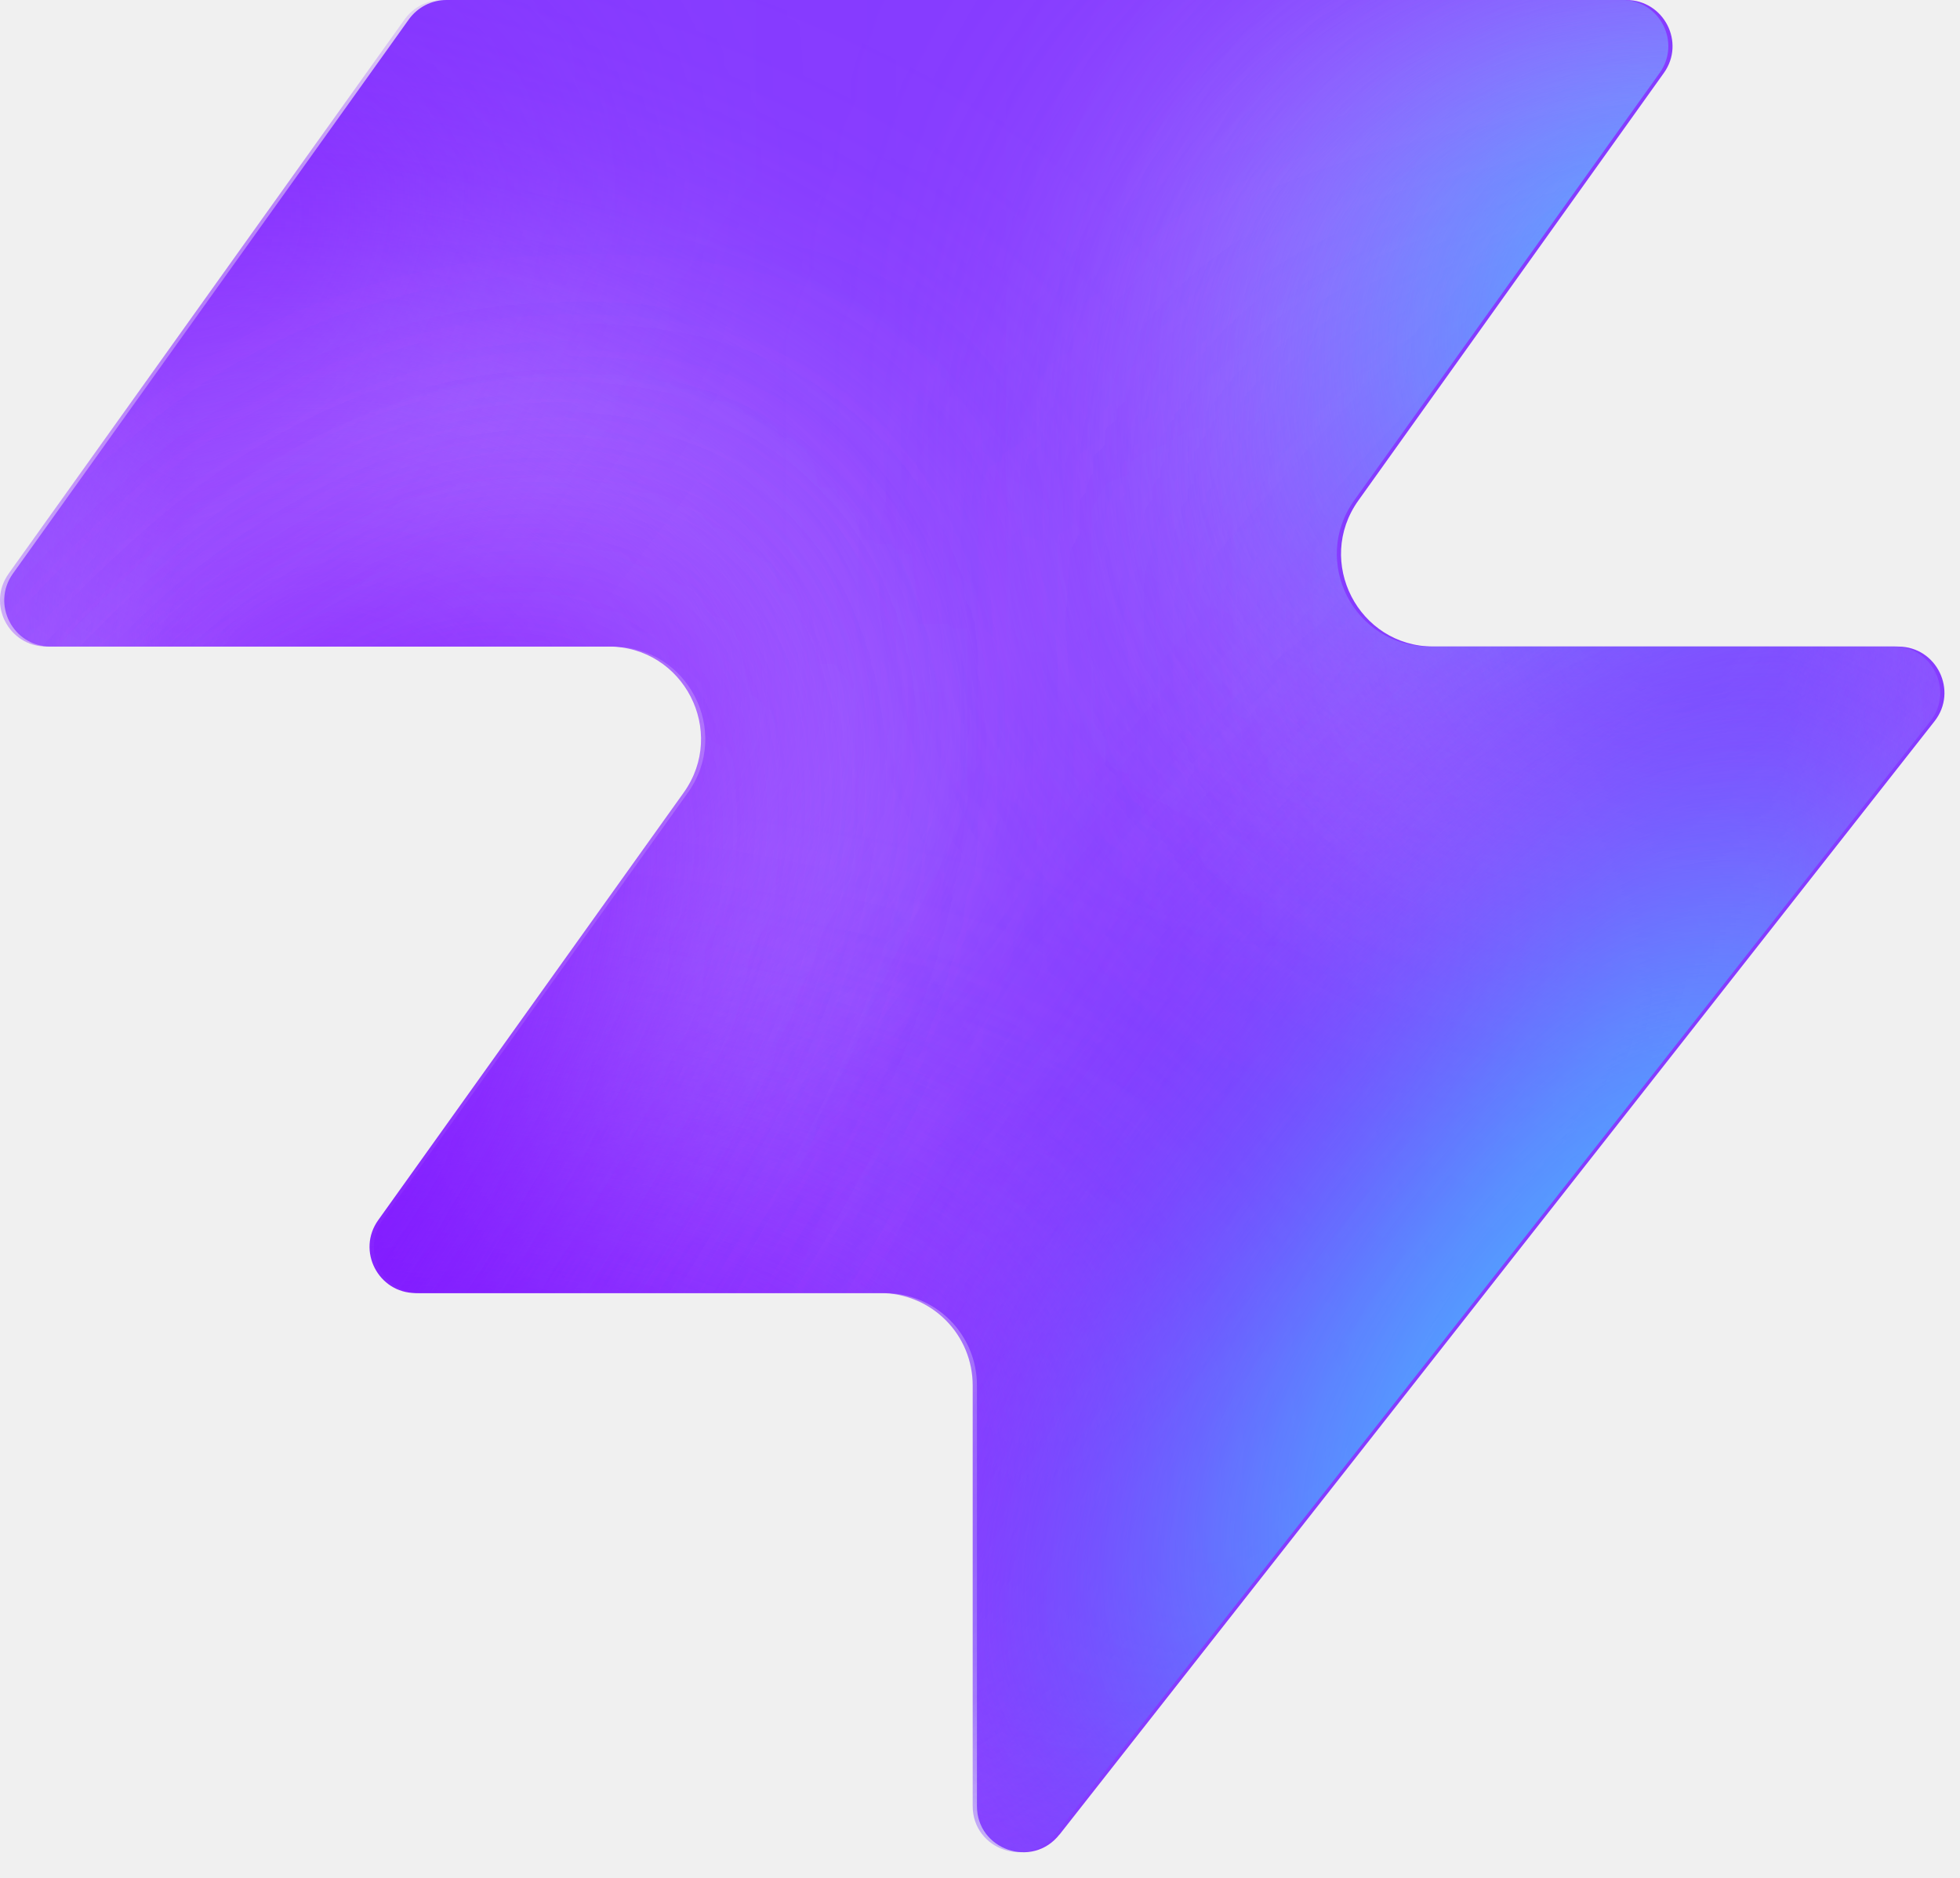
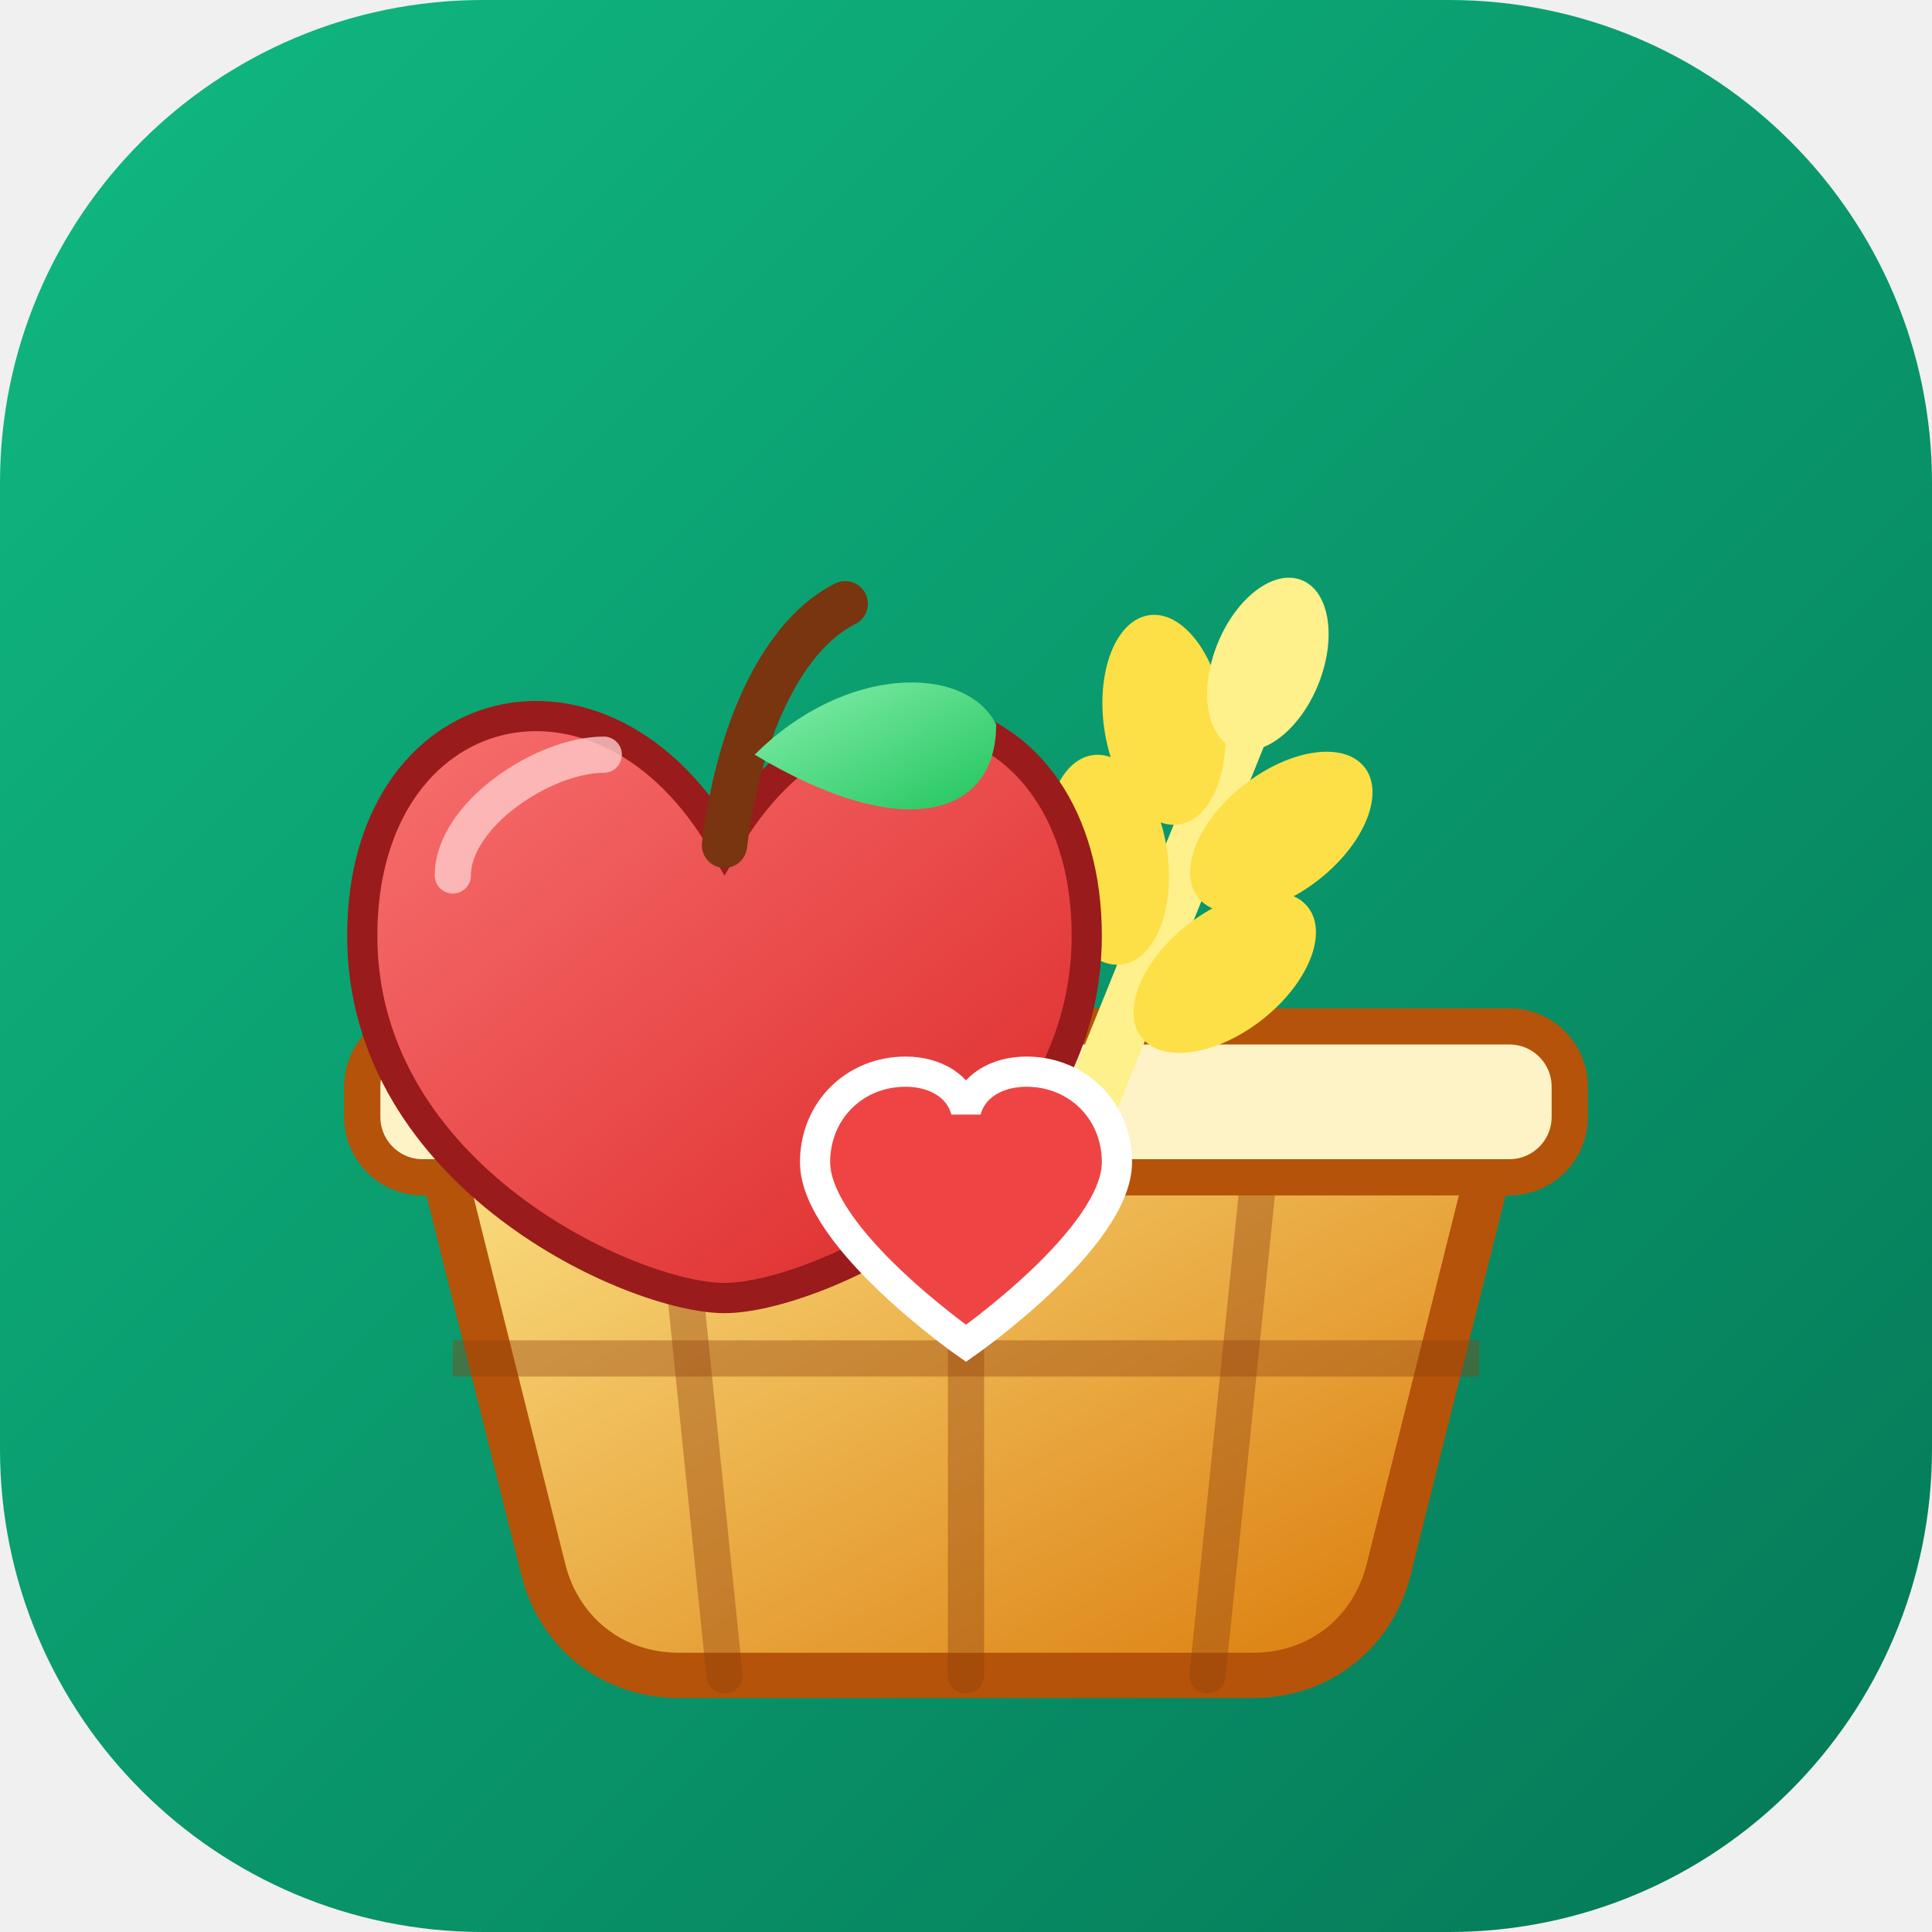
- <svg xmlns="http://www.w3.org/2000/svg" width="48" height="46" fill="none" viewBox="0 0 48 46">
-   <path fill="#863bff" d="M25.946 44.938c-.664.845-2.021.375-2.021-.698V33.937a2.26 2.26 0 0 0-2.262-2.262H10.287c-.92 0-1.456-1.04-.92-1.788l7.48-10.471c1.07-1.497 0-3.578-1.842-3.578H1.237c-.92 0-1.456-1.04-.92-1.788L10.013.474c.214-.297.556-.474.92-.474h28.894c.92 0 1.456 1.04.92 1.788l-7.48 10.471c-1.07 1.498 0 3.579 1.842 3.579h11.377c.943 0 1.473 1.088.89 1.83L25.947 44.94z" style="fill:#863bff;fill:color(display-p3 .525 .23 1);fill-opacity:1" />
-   <mask id="a" width="48" height="46" x="0" y="0" maskUnits="userSpaceOnUse" style="mask-type:alpha">
-     <path fill="#000" d="M25.842 44.938c-.664.844-2.021.375-2.021-.698V33.937a2.26 2.26 0 0 0-2.262-2.262H10.183c-.92 0-1.456-1.04-.92-1.788l7.48-10.471c1.07-1.498 0-3.579-1.842-3.579H1.133c-.92 0-1.456-1.04-.92-1.787L9.91.473c.214-.297.556-.474.92-.474h28.894c.92 0 1.456 1.04.92 1.788l-7.48 10.471c-1.07 1.498 0 3.578 1.842 3.578h11.377c.943 0 1.473 1.088.89 1.832L25.843 44.94z" style="fill:#000;fill-opacity:1" />
-   </mask>
-   <g mask="url(#a)">
-     <g filter="url(#b)">
-       <ellipse cx="5.508" cy="14.704" fill="#ede6ff" rx="5.508" ry="14.704" style="fill:#ede6ff;fill:color(display-p3 .927 .903 1);fill-opacity:1" transform="matrix(.00324 1 1 -.00324 -4.47 31.516)" />
-     </g>
-     <g filter="url(#c)">
-       <ellipse cx="10.399" cy="29.851" fill="#ede6ff" rx="10.399" ry="29.851" style="fill:#ede6ff;fill:color(display-p3 .927 .903 1);fill-opacity:1" transform="matrix(.00324 1 1 -.00324 -39.328 7.883)" />
-     </g>
-     <g filter="url(#d)">
-       <ellipse cx="5.508" cy="30.487" fill="#7e14ff" rx="5.508" ry="30.487" style="fill:#7e14ff;fill:color(display-p3 .492 .077 1);fill-opacity:1" transform="rotate(89.814 -25.913 -14.639)scale(1 -1)" />
-     </g>
-     <g filter="url(#e)">
-       <ellipse cx="5.508" cy="30.599" fill="#7e14ff" rx="5.508" ry="30.599" style="fill:#7e14ff;fill:color(display-p3 .492 .077 1);fill-opacity:1" transform="rotate(89.814 -32.644 -3.334)scale(1 -1)" />
-     </g>
-     <g filter="url(#f)">
-       <ellipse cx="5.508" cy="30.599" fill="#7e14ff" rx="5.508" ry="30.599" style="fill:#7e14ff;fill:color(display-p3 .492 .077 1);fill-opacity:1" transform="matrix(.00324 1 1 -.00324 -34.34 30.47)" />
-     </g>
-     <g filter="url(#g)">
-       <ellipse cx="14.072" cy="22.078" fill="#ede6ff" rx="14.072" ry="22.078" style="fill:#ede6ff;fill:color(display-p3 .927 .903 1);fill-opacity:1" transform="rotate(93.35 24.506 48.493)scale(-1 1)" />
-     </g>
-     <g filter="url(#h)">
-       <ellipse cx="3.47" cy="21.501" fill="#7e14ff" rx="3.47" ry="21.501" style="fill:#7e14ff;fill:color(display-p3 .492 .077 1);fill-opacity:1" transform="rotate(89.009 28.708 47.59)scale(-1 1)" />
-     </g>
-     <g filter="url(#i)">
-       <ellipse cx="3.47" cy="21.501" fill="#7e14ff" rx="3.47" ry="21.501" style="fill:#7e14ff;fill:color(display-p3 .492 .077 1);fill-opacity:1" transform="rotate(89.009 28.708 47.59)scale(-1 1)" />
-     </g>
-     <g filter="url(#j)">
-       <ellipse cx=".387" cy="8.972" fill="#7e14ff" rx="4.407" ry="29.108" style="fill:#7e14ff;fill:color(display-p3 .492 .077 1);fill-opacity:1" transform="rotate(39.51 .387 8.972)" />
-     </g>
-     <g filter="url(#k)">
-       <ellipse cx="47.523" cy="-6.092" fill="#7e14ff" rx="4.407" ry="29.108" style="fill:#7e14ff;fill:color(display-p3 .492 .077 1);fill-opacity:1" transform="rotate(37.892 47.523 -6.092)" />
-     </g>
-     <g filter="url(#l)">
-       <ellipse cx="41.412" cy="6.333" fill="#47bfff" rx="5.971" ry="9.665" style="fill:#47bfff;fill:color(display-p3 .28 .748 1);fill-opacity:1" transform="rotate(37.892 41.412 6.333)" />
-     </g>
-     <g filter="url(#m)">
-       <ellipse cx="-1.879" cy="38.332" fill="#7e14ff" rx="4.407" ry="29.108" style="fill:#7e14ff;fill:color(display-p3 .492 .077 1);fill-opacity:1" transform="rotate(37.892 -1.88 38.332)" />
-     </g>
-     <g filter="url(#n)">
-       <ellipse cx="-1.879" cy="38.332" fill="#7e14ff" rx="4.407" ry="29.108" style="fill:#7e14ff;fill:color(display-p3 .492 .077 1);fill-opacity:1" transform="rotate(37.892 -1.88 38.332)" />
-     </g>
-     <g filter="url(#o)">
-       <ellipse cx="35.651" cy="29.907" fill="#7e14ff" rx="4.407" ry="29.108" style="fill:#7e14ff;fill:color(display-p3 .492 .077 1);fill-opacity:1" transform="rotate(37.892 35.651 29.907)" />
-     </g>
-     <g filter="url(#p)">
-       <ellipse cx="38.418" cy="32.4" fill="#47bfff" rx="5.971" ry="15.297" style="fill:#47bfff;fill:color(display-p3 .28 .748 1);fill-opacity:1" transform="rotate(37.892 38.418 32.4)" />
-     </g>
+ <svg xmlns="http://www.w3.org/2000/svg" viewBox="0 0 64 64" width="64" height="64">
+   <defs>
+     <linearGradient id="bgGrad" x1="0%" y1="0%" x2="100%" y2="100%">
+       <stop offset="0%" stop-color="#10b981" />
+       <stop offset="100%" stop-color="#047857" />
+     </linearGradient>
+     <linearGradient id="appleGrad" x1="0%" y1="0%" x2="100%" y2="100%">
+       <stop offset="0%" stop-color="#f87171" />
+       <stop offset="100%" stop-color="#dc2626" />
+     </linearGradient>
+     <linearGradient id="leafGrad" x1="0%" y1="0%" x2="100%" y2="100%">
+       <stop offset="0%" stop-color="#86efac" />
+       <stop offset="100%" stop-color="#22c55e" />
+     </linearGradient>
+     <linearGradient id="basketGrad" x1="0%" y1="0%" x2="100%" y2="100%">
+       <stop offset="0%" stop-color="#fde68a" />
+       <stop offset="100%" stop-color="#d97706" />
+     </linearGradient>
+   </defs>
+   <rect width="64" height="64" rx="16" fill="url(#bgGrad)" />
+   <path d="M14 36 L18 52 C18.5 54 20.2 55.5 22.5 55.5 L41.5 55.5 C43.8 55.5 45.5 54 46 52 L50 36 Z" fill="url(#basketGrad)" stroke="#b45309" stroke-width="1.5" stroke-linejoin="round" />
+   <path d="M22 36 L24 55.5 M32 36 L32 55.5 M42 36 L40 55.5" stroke="#92400e" stroke-width="1.2" stroke-linecap="round" opacity="0.4" />
+   <path d="M15 45 L49 45" stroke="#92400e" stroke-width="1.2" opacity="0.4" />
+   <rect x="12" y="34" width="40" height="5" rx="2" fill="#fef3c7" stroke="#b45309" stroke-width="1.2" />
+   <g transform="translate(42, 22) rotate(22)">
+     <path d="M0 16 L0 0" stroke="#fef08a" stroke-width="1.8" stroke-linecap="round" />
+     <ellipse cx="-2.5" cy="3" rx="2" ry="3.5" fill="#fde047" transform="rotate(-30 -2.5 3)" />
+     <ellipse cx="2.5" cy="5" rx="2" ry="3.5" fill="#fde047" transform="rotate(30 2.5 5)" />
+     <ellipse cx="-2.5" cy="8" rx="2" ry="3.5" fill="#fde047" transform="rotate(-30 -2.5 8)" />
+     <ellipse cx="2.5" cy="10" rx="2" ry="3.5" fill="#fde047" transform="rotate(30 2.5 10)" />
+     <ellipse cx="0" cy="0" rx="1.8" ry="3" fill="#fef08a" />
  </g>
-   <defs>
-     <filter id="b" width="60.045" height="41.654" x="-19.77" y="16.149" color-interpolation-filters="sRGB" filterUnits="userSpaceOnUse">
-       <feFlood flood-opacity="0" result="BackgroundImageFix" />
-       <feBlend in="SourceGraphic" in2="BackgroundImageFix" result="shape" />
-       <feGaussianBlur result="effect1_foregroundBlur_2002_17158" stdDeviation="7.659" />
-     </filter>
-     <filter id="c" width="90.34" height="51.437" x="-54.613" y="-7.533" color-interpolation-filters="sRGB" filterUnits="userSpaceOnUse">
-       <feFlood flood-opacity="0" result="BackgroundImageFix" />
-       <feBlend in="SourceGraphic" in2="BackgroundImageFix" result="shape" />
-       <feGaussianBlur result="effect1_foregroundBlur_2002_17158" stdDeviation="7.659" />
-     </filter>
-     <filter id="d" width="79.355" height="29.4" x="-49.64" y="2.03" color-interpolation-filters="sRGB" filterUnits="userSpaceOnUse">
-       <feFlood flood-opacity="0" result="BackgroundImageFix" />
-       <feBlend in="SourceGraphic" in2="BackgroundImageFix" result="shape" />
-       <feGaussianBlur result="effect1_foregroundBlur_2002_17158" stdDeviation="4.596" />
-     </filter>
-     <filter id="e" width="79.579" height="29.4" x="-45.045" y="20.029" color-interpolation-filters="sRGB" filterUnits="userSpaceOnUse">
-       <feFlood flood-opacity="0" result="BackgroundImageFix" />
-       <feBlend in="SourceGraphic" in2="BackgroundImageFix" result="shape" />
-       <feGaussianBlur result="effect1_foregroundBlur_2002_17158" stdDeviation="4.596" />
-     </filter>
-     <filter id="f" width="79.579" height="29.4" x="-43.513" y="21.178" color-interpolation-filters="sRGB" filterUnits="userSpaceOnUse">
-       <feFlood flood-opacity="0" result="BackgroundImageFix" />
-       <feBlend in="SourceGraphic" in2="BackgroundImageFix" result="shape" />
-       <feGaussianBlur result="effect1_foregroundBlur_2002_17158" stdDeviation="4.596" />
-     </filter>
-     <filter id="g" width="74.749" height="58.852" x="15.756" y="-17.901" color-interpolation-filters="sRGB" filterUnits="userSpaceOnUse">
-       <feFlood flood-opacity="0" result="BackgroundImageFix" />
-       <feBlend in="SourceGraphic" in2="BackgroundImageFix" result="shape" />
-       <feGaussianBlur result="effect1_foregroundBlur_2002_17158" stdDeviation="7.659" />
-     </filter>
-     <filter id="h" width="61.377" height="25.362" x="23.548" y="2.284" color-interpolation-filters="sRGB" filterUnits="userSpaceOnUse">
-       <feFlood flood-opacity="0" result="BackgroundImageFix" />
-       <feBlend in="SourceGraphic" in2="BackgroundImageFix" result="shape" />
-       <feGaussianBlur result="effect1_foregroundBlur_2002_17158" stdDeviation="4.596" />
-     </filter>
-     <filter id="i" width="61.377" height="25.362" x="23.548" y="2.284" color-interpolation-filters="sRGB" filterUnits="userSpaceOnUse">
-       <feFlood flood-opacity="0" result="BackgroundImageFix" />
-       <feBlend in="SourceGraphic" in2="BackgroundImageFix" result="shape" />
-       <feGaussianBlur result="effect1_foregroundBlur_2002_17158" stdDeviation="4.596" />
-     </filter>
-     <filter id="j" width="56.045" height="63.649" x="-27.636" y="-22.853" color-interpolation-filters="sRGB" filterUnits="userSpaceOnUse">
-       <feFlood flood-opacity="0" result="BackgroundImageFix" />
-       <feBlend in="SourceGraphic" in2="BackgroundImageFix" result="shape" />
-       <feGaussianBlur result="effect1_foregroundBlur_2002_17158" stdDeviation="4.596" />
-     </filter>
-     <filter id="k" width="54.814" height="64.646" x="20.116" y="-38.415" color-interpolation-filters="sRGB" filterUnits="userSpaceOnUse">
-       <feFlood flood-opacity="0" result="BackgroundImageFix" />
-       <feBlend in="SourceGraphic" in2="BackgroundImageFix" result="shape" />
-       <feGaussianBlur result="effect1_foregroundBlur_2002_17158" stdDeviation="4.596" />
-     </filter>
-     <filter id="l" width="33.541" height="35.313" x="24.641" y="-11.323" color-interpolation-filters="sRGB" filterUnits="userSpaceOnUse">
-       <feFlood flood-opacity="0" result="BackgroundImageFix" />
-       <feBlend in="SourceGraphic" in2="BackgroundImageFix" result="shape" />
-       <feGaussianBlur result="effect1_foregroundBlur_2002_17158" stdDeviation="4.596" />
-     </filter>
-     <filter id="m" width="54.814" height="64.646" x="-29.286" y="6.009" color-interpolation-filters="sRGB" filterUnits="userSpaceOnUse">
-       <feFlood flood-opacity="0" result="BackgroundImageFix" />
-       <feBlend in="SourceGraphic" in2="BackgroundImageFix" result="shape" />
-       <feGaussianBlur result="effect1_foregroundBlur_2002_17158" stdDeviation="4.596" />
-     </filter>
-     <filter id="n" width="54.814" height="64.646" x="-29.286" y="6.009" color-interpolation-filters="sRGB" filterUnits="userSpaceOnUse">
-       <feFlood flood-opacity="0" result="BackgroundImageFix" />
-       <feBlend in="SourceGraphic" in2="BackgroundImageFix" result="shape" />
-       <feGaussianBlur result="effect1_foregroundBlur_2002_17158" stdDeviation="4.596" />
-     </filter>
-     <filter id="o" width="54.814" height="64.646" x="8.244" y="-2.416" color-interpolation-filters="sRGB" filterUnits="userSpaceOnUse">
-       <feFlood flood-opacity="0" result="BackgroundImageFix" />
-       <feBlend in="SourceGraphic" in2="BackgroundImageFix" result="shape" />
-       <feGaussianBlur result="effect1_foregroundBlur_2002_17158" stdDeviation="4.596" />
-     </filter>
-     <filter id="p" width="39.409" height="43.623" x="18.713" y="10.588" color-interpolation-filters="sRGB" filterUnits="userSpaceOnUse">
-       <feFlood flood-opacity="0" result="BackgroundImageFix" />
-       <feBlend in="SourceGraphic" in2="BackgroundImageFix" result="shape" />
-       <feGaussianBlur result="effect1_foregroundBlur_2002_17158" stdDeviation="4.596" />
-     </filter>
-   </defs>
+   <g transform="translate(24, 25)">
+     <path d="M 0 3 C -4 -4, -12 -2, -12 6 C -12 14, -3 18, 0 18 C 3 18, 12 14, 12 6 C 12 -2, 4 -4, 0 3 Z" fill="url(#appleGrad)" stroke="#991b1b" stroke-width="1" />
+     <path d="M 0 3 C 0.5 -1, 2 -4, 4 -5" stroke="#78350f" stroke-width="1.5" stroke-linecap="round" fill="none" />
+     <path d="M 1 0 C 4 -3, 8 -3, 9 -1 C 9 2, 6 3, 1 0 Z" fill="url(#leafGrad)" />
+     <path d="M -9 4 C -9 2, -6 0, -4 0" stroke="#fecaca" stroke-width="1.2" stroke-linecap="round" fill="none" opacity="0.8" />
+   </g>
+   <path d="M32 44.5 C32 44.5, 27 41, 27 38.5 C27 36.8 28.3 35.5 30 35.5 C31 35.5 31.8 36 32 36.8 C32.2 36 33 35.5 34 35.5 C35.7 35.5 37 36.8 37 38.5 C37 41, 32 44.5, 32 44.5 Z" fill="#ef4444" stroke="#ffffff" stroke-width="1" />
</svg>
